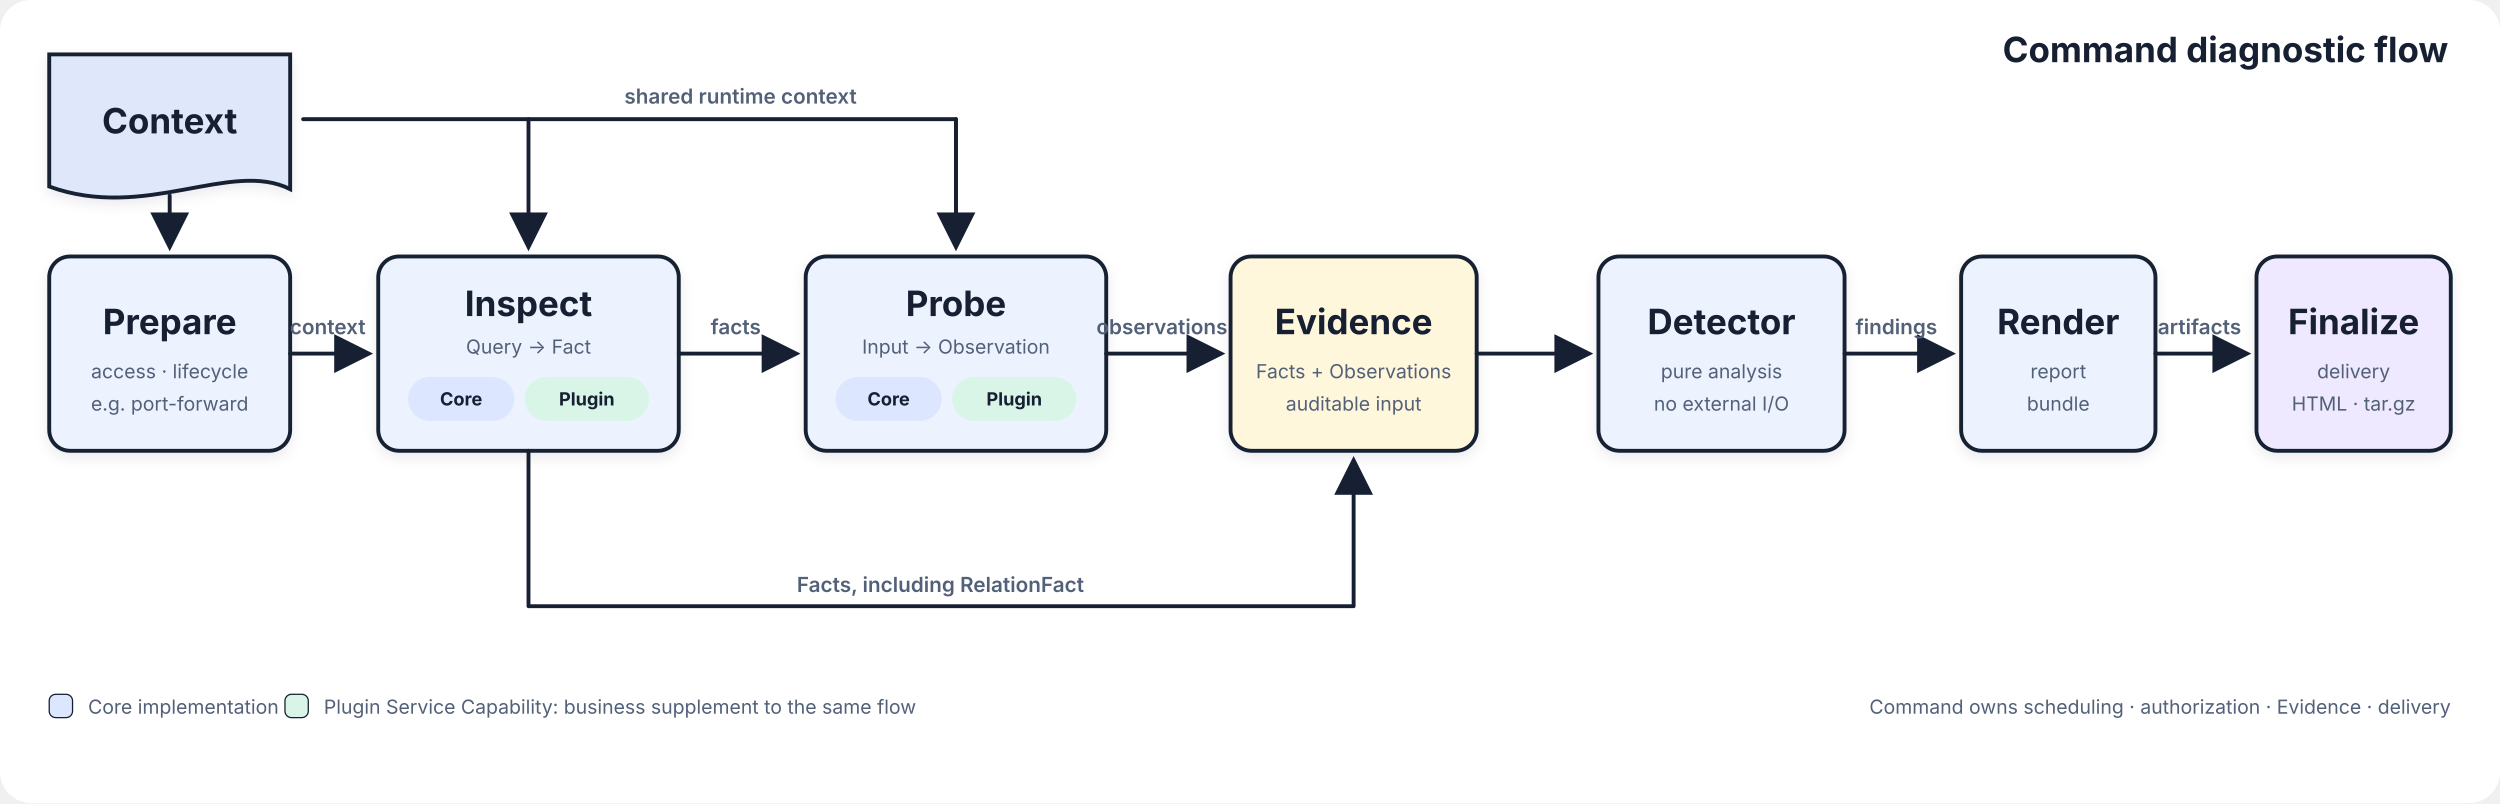
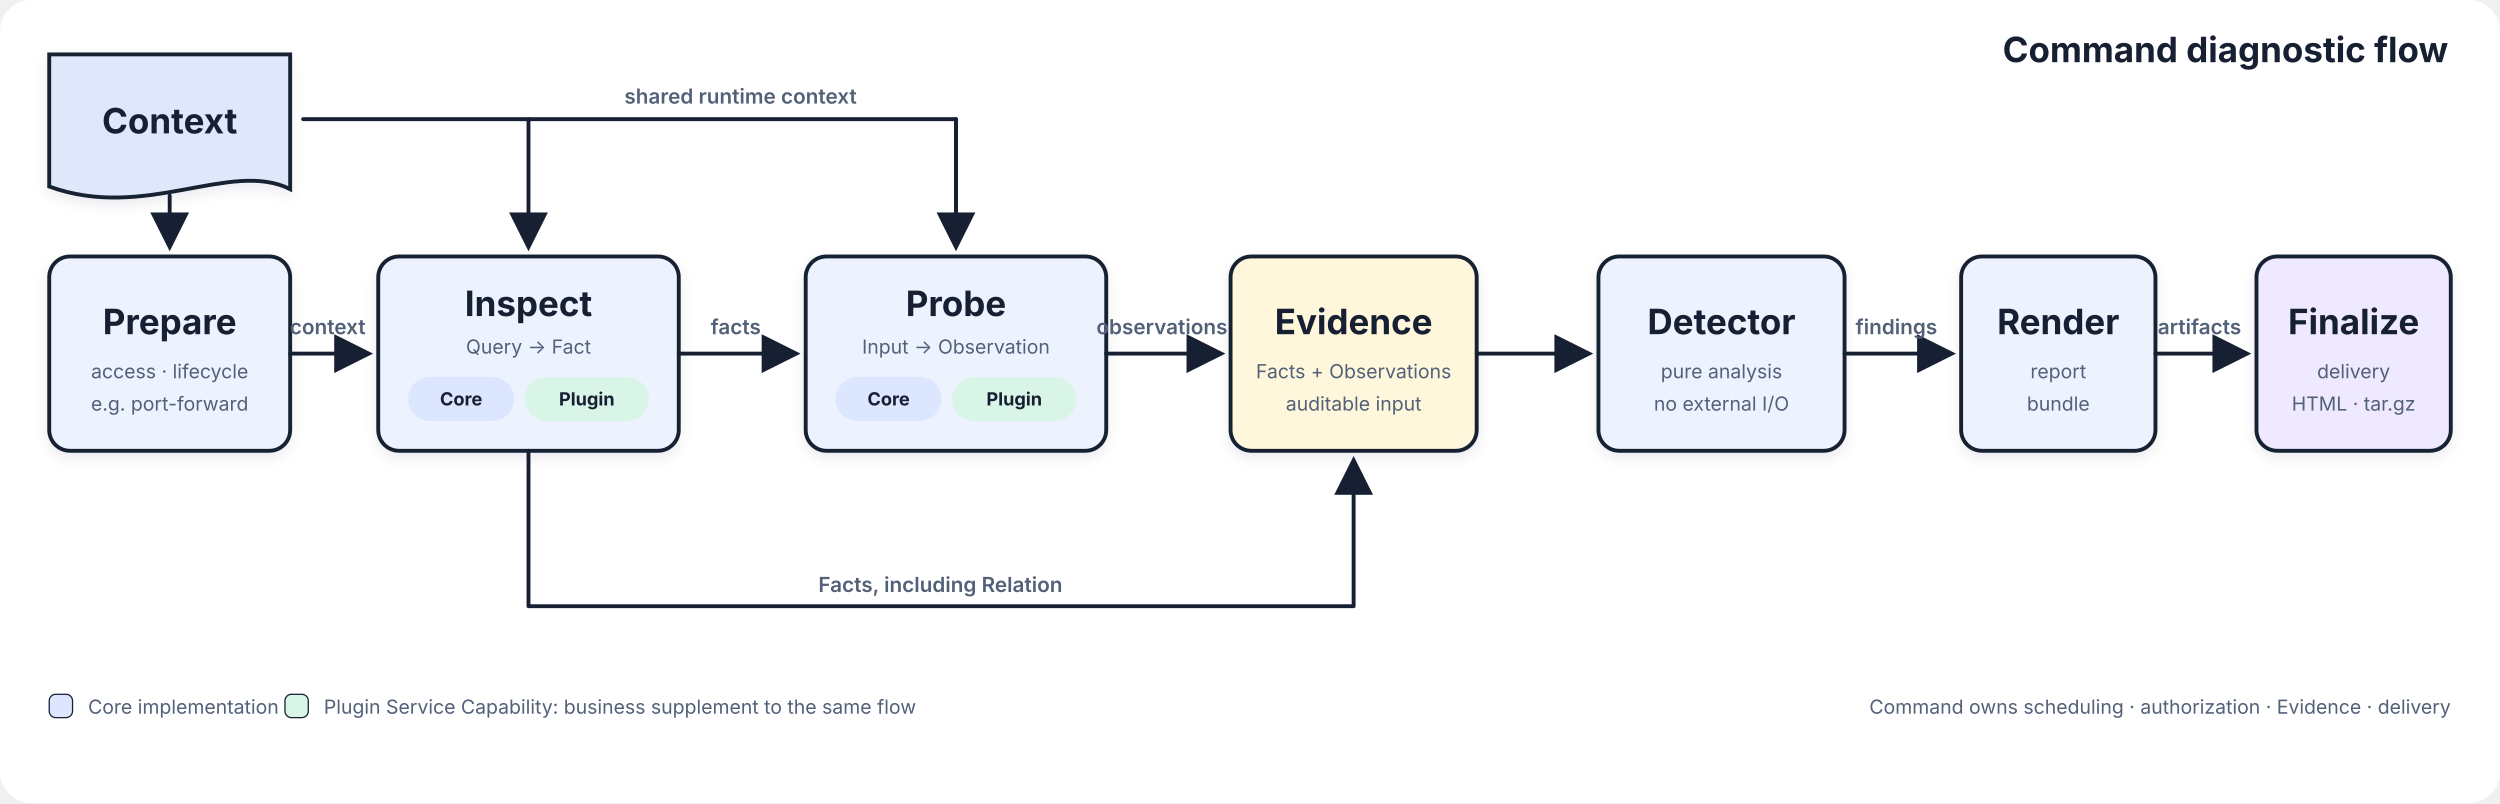
<svg xmlns="http://www.w3.org/2000/svg" width="1930" height="620" viewBox="0 0 1930 620" role="img" aria-labelledby="title desc">
  <defs>
    <filter id="shadow" x="-10%" y="-10%" width="120%" height="130%">
      <feDropShadow dx="0" dy="4" stdDeviation="5" flood-color="#172033" flood-opacity="0.08" />
    </filter>
    <marker id="arrow" markerWidth="10" markerHeight="10" refX="8" refY="5" orient="auto">
      <path d="M0 0 L10 5 L0 10 Z" fill="#172033" />
    </marker>
    <style>
      .text { font-family: Inter, ui-sans-serif, system-ui, -apple-system, BlinkMacSystemFont, "Segoe UI", sans-serif; fill: #172033; }
      .box { stroke: #172033; stroke-width: 3; }
      .flow { fill: none; stroke: #172033; stroke-width: 3; stroke-linecap: round; stroke-linejoin: round; marker-end: url(#arrow); }
      .bus { fill: none; stroke: #172033; stroke-width: 3; stroke-linecap: round; stroke-linejoin: round; }
      .title { font-size: 27px; font-weight: 700; }
      .label { font-size: 18px; font-weight: 650; }
      .small { font-size: 15px; fill: #526078; }
      .edge { font-size: 16px; font-weight: 600; fill: #526078; }
      .chip { font-size: 14px; font-weight: 650; }
    </style>
  </defs>
  <rect width="1930" height="620" rx="24" fill="#ffffff" />
  <text class="text title" x="1890" y="48" text-anchor="end">Command diagnostic flow</text>
  <g filter="url(#shadow)">
    <path class="box" d="M38 42 H224 V146 C178 123 112 171 38 144 Z" fill="#dfe7fb" />
  </g>
  <text class="text title" x="131" y="103" text-anchor="middle">Context</text>
  <path class="bus" d="M234 92 H738 V188" />
  <path class="flow" d="M131 151 V188" />
  <path class="flow" d="M408 92 V188" />
  <path class="flow" d="M738 92 V188" />
  <text class="text edge" x="482" y="80">shared runtime context</text>
  <g filter="url(#shadow)">
    <rect class="box" x="38" y="198" width="186" height="150" rx="16" fill="#edf2ff" />
    <rect class="box" x="292" y="198" width="232" height="150" rx="16" fill="#edf2ff" />
    <rect class="box" x="622" y="198" width="232" height="150" rx="16" fill="#edf2ff" />
    <rect class="box" x="950" y="198" width="190" height="150" rx="16" fill="#fff7dc" />
    <rect class="box" x="1234" y="198" width="190" height="150" rx="16" fill="#edf2ff" />
    <rect class="box" x="1514" y="198" width="150" height="150" rx="16" fill="#edf2ff" />
    <rect class="box" x="1742" y="198" width="150" height="150" rx="16" fill="#eee9ff" />
  </g>
  <text class="text title" x="131" y="258" text-anchor="middle">Prepare</text>
  <text class="text small" x="131" y="292" text-anchor="middle">access · lifecycle</text>
  <text class="text small" x="131" y="317" text-anchor="middle">e.g. port-forward</text>
  <text class="text title" x="408" y="244" text-anchor="middle">Inspect</text>
  <text class="text small" x="408" y="273" text-anchor="middle">Query → Fact</text>
  <rect x="315" y="291" width="82" height="34" rx="17" fill="#dce7ff" />
  <text class="text chip" x="356" y="313" text-anchor="middle">Core</text>
  <rect x="405" y="291" width="96" height="34" rx="17" fill="#d9f5e8" />
  <text class="text chip" x="453" y="313" text-anchor="middle">Plugin</text>
  <text class="text title" x="738" y="244" text-anchor="middle">Probe</text>
  <text class="text small" x="738" y="273" text-anchor="middle">Input → Observation</text>
  <rect x="645" y="291" width="82" height="34" rx="17" fill="#dce7ff" />
  <text class="text chip" x="686" y="313" text-anchor="middle">Core</text>
  <rect x="735" y="291" width="96" height="34" rx="17" fill="#d9f5e8" />
  <text class="text chip" x="783" y="313" text-anchor="middle">Plugin</text>
  <text class="text title" x="1045" y="258" text-anchor="middle">Evidence</text>
  <text class="text small" x="1045" y="292" text-anchor="middle">Facts + Observations</text>
  <text class="text small" x="1045" y="317" text-anchor="middle">auditable input</text>
  <text class="text title" x="1329" y="258" text-anchor="middle">Detector</text>
  <text class="text small" x="1329" y="292" text-anchor="middle">pure analysis</text>
  <text class="text small" x="1329" y="317" text-anchor="middle">no external I/O</text>
  <text class="text title" x="1589" y="258" text-anchor="middle">Render</text>
  <text class="text small" x="1589" y="292" text-anchor="middle">report</text>
  <text class="text small" x="1589" y="317" text-anchor="middle">bundle</text>
  <text class="text title" x="1817" y="258" text-anchor="middle">Finalize</text>
  <text class="text small" x="1817" y="292" text-anchor="middle">delivery</text>
  <text class="text small" x="1817" y="317" text-anchor="middle">HTML · tar.gz</text>
  <path class="flow" d="M224 273 H282" />
  <text class="text edge" x="253" y="258" text-anchor="middle">context</text>
  <path class="flow" d="M524 273 H612" />
  <text class="text edge" x="568" y="258" text-anchor="middle">facts</text>
  <path class="flow" d="M854 273 H940" />
  <text class="text edge" x="897" y="258" text-anchor="middle">observations</text>
  <path class="flow" d="M1140 273 H1224" />
  <path class="flow" d="M1424 273 H1504" />
  <text class="text edge" x="1464" y="258" text-anchor="middle">findings</text>
  <path class="flow" d="M1664 273 H1732" />
  <text class="text edge" x="1698" y="258" text-anchor="middle">artifacts</text>
  <path class="flow" d="M408 348 V468 H1045 V358" />
-   <text class="text edge" x="726" y="457" text-anchor="middle">Facts, including RelationFact</text>
+   <text class="text edge" x="726" y="457" text-anchor="middle">Facts, including Relation</text>
  <rect x="38" y="536" width="18" height="18" rx="5" fill="#dce7ff" stroke="#172033" />
  <text class="text small" x="68" y="551">Core implementation</text>
  <rect x="220" y="536" width="18" height="18" rx="5" fill="#d9f5e8" stroke="#172033" />
  <text class="text small" x="250" y="551">Plugin Service Capability: business supplement to the same flow</text>
  <text class="text small" x="1892" y="551" text-anchor="end">Command owns scheduling · authorization · Evidence · delivery</text>
</svg>
